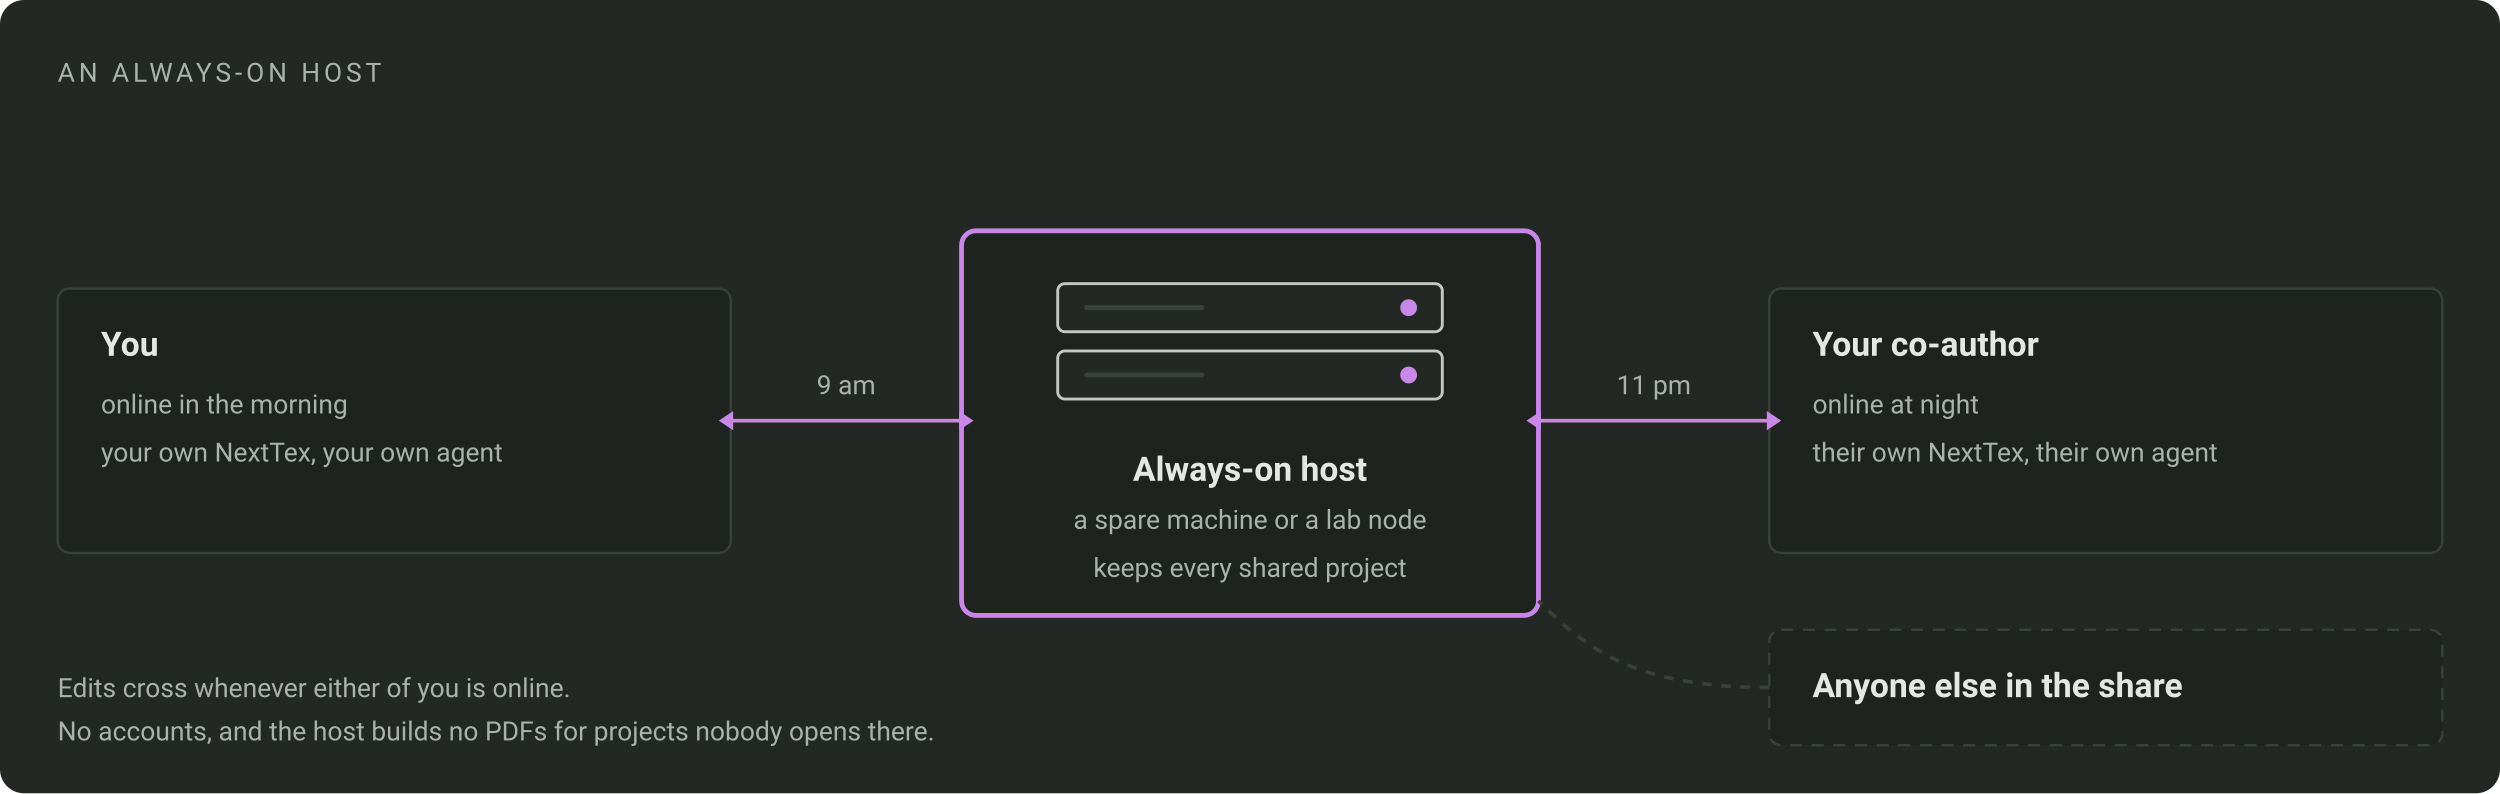
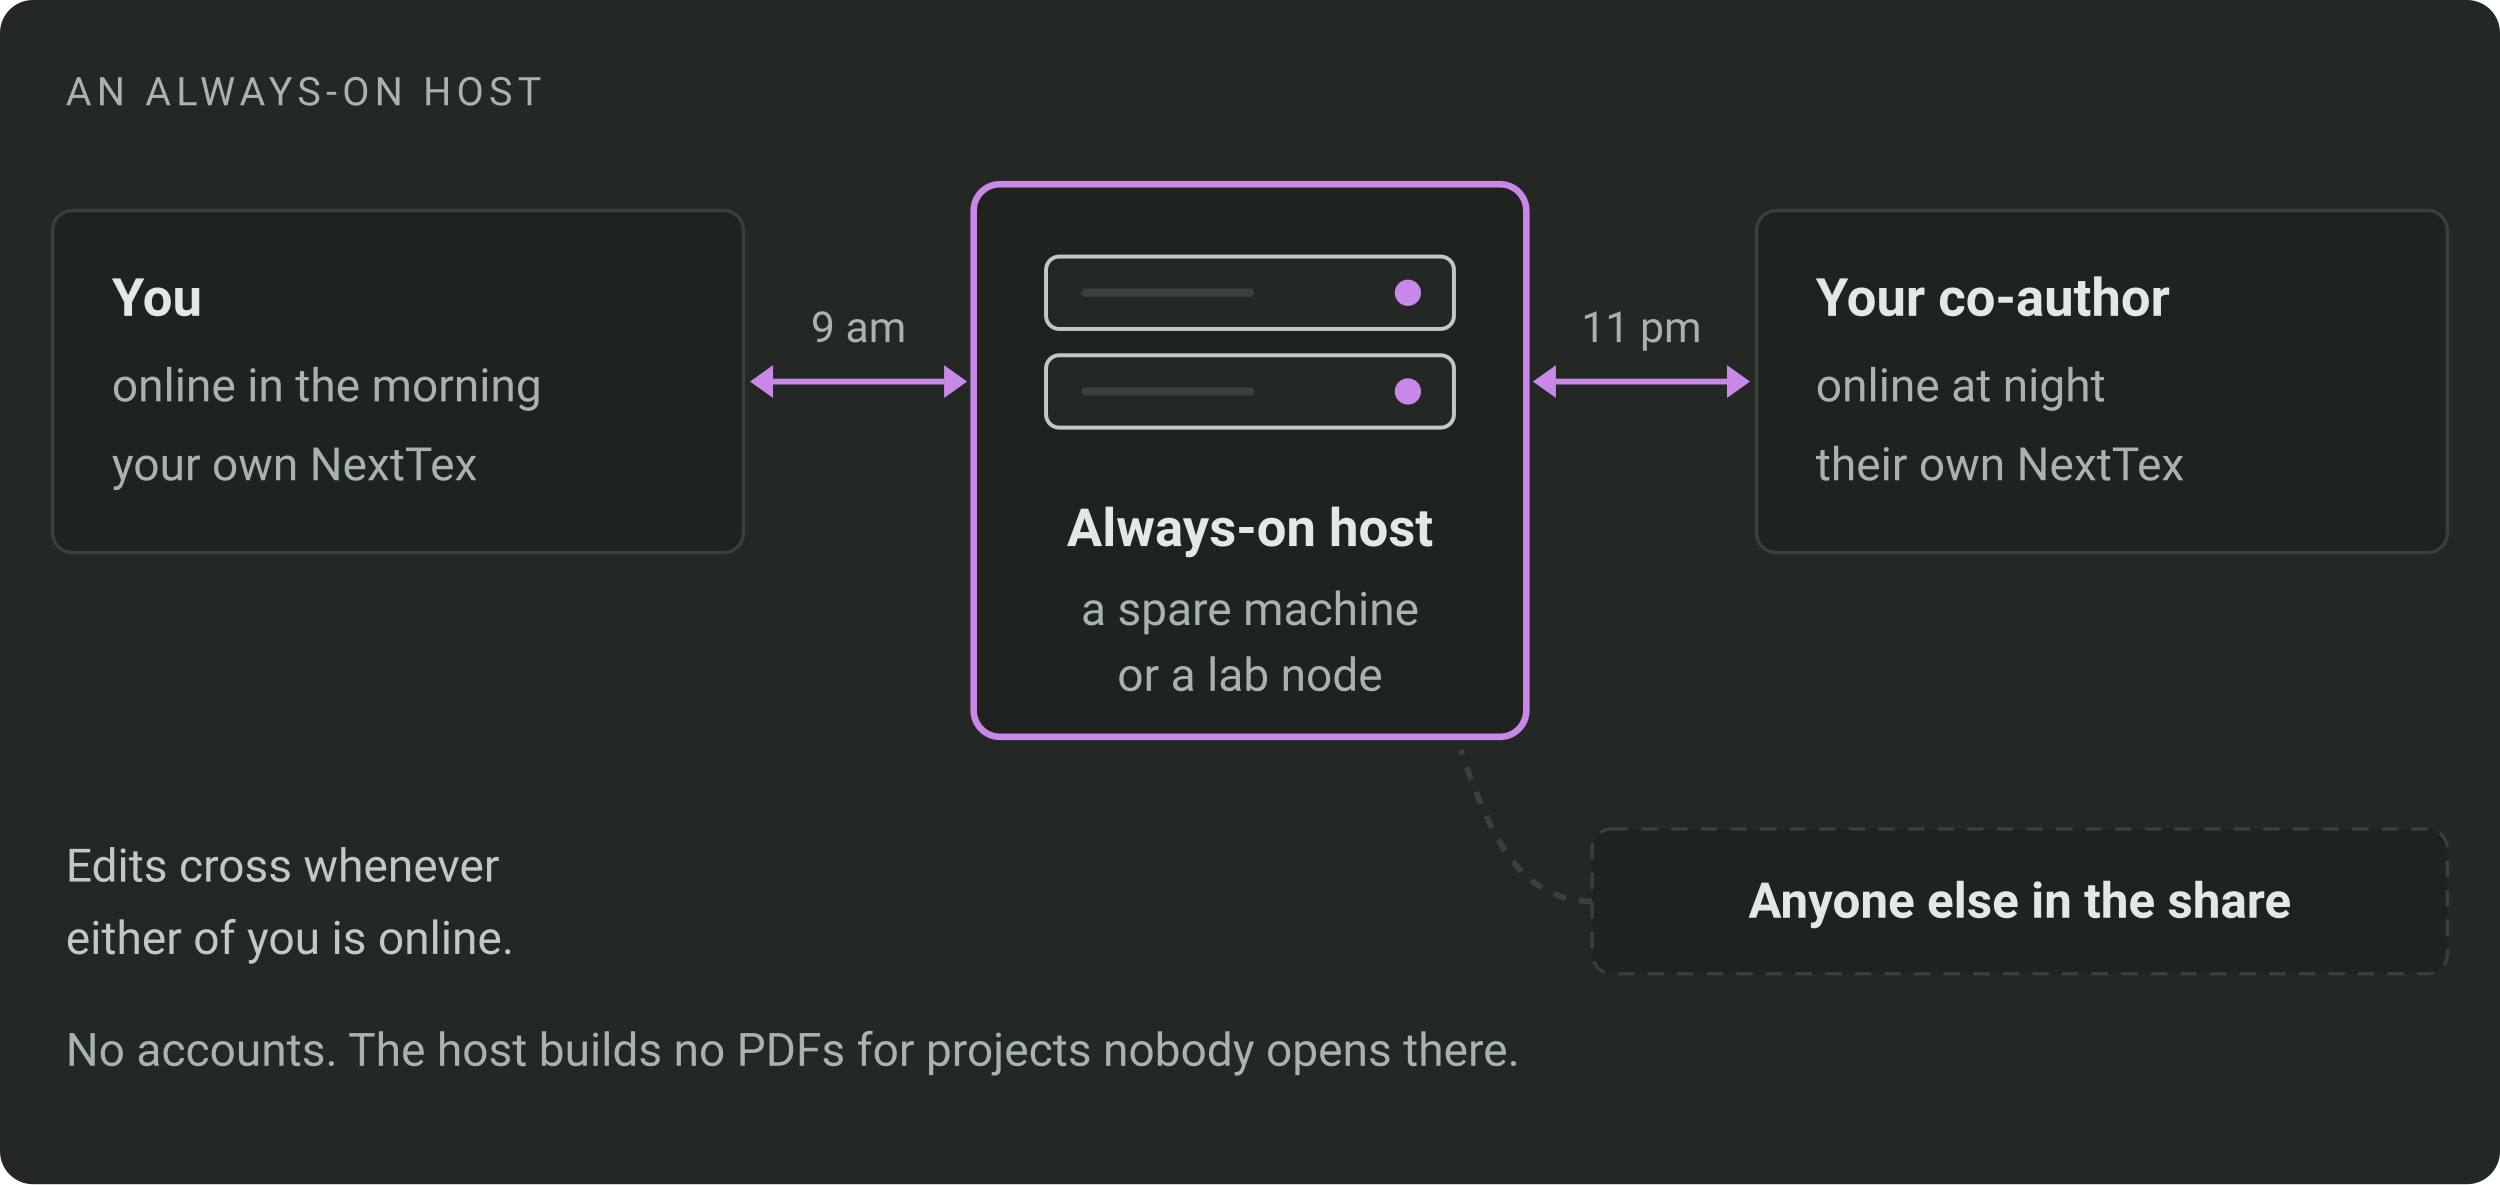
- <svg xmlns="http://www.w3.org/2000/svg" width="1040" height="330" viewBox="0 0 1040 330" role="img" aria-label="An always-on host between writers who are never online together. You, online in the morning, and your co-author, online at night, each connect to one host in the middle, an ordinary NextTex on a machine that stays on. It keeps a copy of every shared project and passes edits along whenever either of you is online. Anyone else in the share connects to it the same way.">
-   <rect width="1040" height="330" rx="10" fill="#232825" />
-   <text x="24" y="34" font-family="ui-sans-serif,system-ui,-apple-system,Segoe UI,Roboto,sans-serif" font-size="11" letter-spacing="1.6" fill="#A9B2AB">AN ALWAYS-ON HOST</text>
-   <rect x="24" y="120" width="280" height="110" rx="5" fill="#1E2320" stroke="#3A403C" stroke-width="1" />
-   <text x="42" y="148" font-family="ui-sans-serif,system-ui,-apple-system,Segoe UI,Roboto,sans-serif" font-size="14" font-weight="600" fill="#E3E8E2">You</text>
-   <text x="42" y="172" font-family="ui-sans-serif,system-ui,-apple-system,Segoe UI,Roboto,sans-serif" font-size="11" fill="#A9B2AB">online in the morning</text>
-   <text x="42" y="192" font-family="ui-sans-serif,system-ui,-apple-system,Segoe UI,Roboto,sans-serif" font-size="11" fill="#A9B2AB">your own NextTex, your own agent</text>
-   <rect x="736" y="120" width="280" height="110" rx="5" fill="#1E2320" stroke="#3A403C" stroke-width="1" />
-   <text x="754" y="148" font-family="ui-sans-serif,system-ui,-apple-system,Segoe UI,Roboto,sans-serif" font-size="14" font-weight="600" fill="#E3E8E2">Your co-author</text>
-   <text x="754" y="172" font-family="ui-sans-serif,system-ui,-apple-system,Segoe UI,Roboto,sans-serif" font-size="11" fill="#A9B2AB">online at night</text>
-   <text x="754" y="192" font-family="ui-sans-serif,system-ui,-apple-system,Segoe UI,Roboto,sans-serif" font-size="11" fill="#A9B2AB">their own NextTex, their own agent</text>
-   <rect x="736" y="262" width="280" height="48" rx="5" fill="#1E2320" stroke="#3A403C" stroke-width="1" stroke-dasharray="5 4" />
-   <text x="754" y="290" font-family="ui-sans-serif,system-ui,-apple-system,Segoe UI,Roboto,sans-serif" font-size="14" font-weight="600" fill="#E3E8E2">Anyone else in the share</text>
-   <rect x="400" y="96" width="240" height="160" rx="6" fill="#1E2320" stroke="#C988E7" stroke-width="2" />
-   <rect x="440" y="118" width="160" height="20" rx="3" fill="#232825" stroke="#C3C8C3" stroke-width="1.2" />
-   <circle cx="586" cy="128" r="3.5" fill="#C988E7" />
-   <line x1="452" y1="128" x2="500" y2="128" stroke="#3A403C" stroke-width="2" stroke-linecap="round" />
-   <rect x="440" y="146" width="160" height="20" rx="3" fill="#232825" stroke="#C3C8C3" stroke-width="1.2" />
-   <circle cx="586" cy="156" r="3.5" fill="#C988E7" />
-   <line x1="452" y1="156" x2="500" y2="156" stroke="#3A403C" stroke-width="2" stroke-linecap="round" />
-   <text x="520" y="200" font-family="ui-sans-serif,system-ui,-apple-system,Segoe UI,Roboto,sans-serif" font-size="14" font-weight="600" fill="#E3E8E2" text-anchor="middle">Always-on host</text>
-   <text x="520" y="220" font-family="ui-sans-serif,system-ui,-apple-system,Segoe UI,Roboto,sans-serif" font-size="11" fill="#A9B2AB" text-anchor="middle">a spare machine or a lab node</text>
-   <text x="520" y="240" font-family="ui-sans-serif,system-ui,-apple-system,Segoe UI,Roboto,sans-serif" font-size="11" fill="#A9B2AB" text-anchor="middle">keeps every shared project</text>
-   <line x1="304" y1="175" x2="400" y2="175" stroke="#C988E7" stroke-width="1.5" />
-   <path d="M399 171 l6 4 -6 4z" fill="#C988E7" />
-   <path d="M305 171 l-6 4 6 4z" fill="#C988E7" />
-   <line x1="736" y1="175" x2="640" y2="175" stroke="#C988E7" stroke-width="1.5" />
-   <path d="M641 171 l-6 4 6 4z" fill="#C988E7" />
-   <path d="M735 171 l6 4 -6 4z" fill="#C988E7" />
-   <text x="352" y="164" font-family="ui-sans-serif,system-ui,-apple-system,Segoe UI,Roboto,sans-serif" font-size="11" fill="#A9B2AB" text-anchor="middle">9 am</text>
-   <text x="688" y="164" font-family="ui-sans-serif,system-ui,-apple-system,Segoe UI,Roboto,sans-serif" font-size="11" fill="#A9B2AB" text-anchor="middle">11 pm</text>
-   <path d="M736 286 C680 286 660 270 640 250" fill="none" stroke="#3A403C" stroke-width="1.5" stroke-dasharray="4 4" />
-   <text x="24" y="290" font-family="ui-sans-serif,system-ui,-apple-system,Segoe UI,Roboto,sans-serif" font-size="11" fill="#A9B2AB">Edits cross whenever either of you is online.</text>
-   <text x="24" y="308" font-family="ui-sans-serif,system-ui,-apple-system,Segoe UI,Roboto,sans-serif" font-size="11" fill="#A9B2AB">No accounts, and the host builds no PDFs for projects nobody opens there.</text>
+ <svg xmlns="http://www.w3.org/2000/svg" width="760" height="360" viewBox="0 0 760 360" role="img" aria-label="An always-on host between writers who are never online together. You, online in the morning, and your co-author, online at night, each connect to one host in the middle, an ordinary NextTex on a machine that stays on. It keeps a copy of every shared project and passes edits along whenever either of you is online. Anyone else in the share connects to it the same way.">
+   <rect width="760" height="360" rx="10" fill="#232825" />
+   <text x="20" y="32" font-family="ui-sans-serif,system-ui,-apple-system,Segoe UI,Roboto,sans-serif" font-size="12" fill="#A9B2AB" letter-spacing="1.6">AN ALWAYS-ON HOST</text>
+   <rect x="16" y="64" width="210" height="104" rx="6" fill="#1E2320" stroke="#3A403C" />
+   <text x="34" y="96" font-family="ui-sans-serif,system-ui,-apple-system,Segoe UI,Roboto,sans-serif" font-size="16" font-weight="600" fill="#E3E8E2">You</text>
+   <text x="34" y="122" font-family="ui-sans-serif,system-ui,-apple-system,Segoe UI,Roboto,sans-serif" font-size="14" fill="#A9B2AB">online in the morning</text>
+   <text x="34" y="146" font-family="ui-sans-serif,system-ui,-apple-system,Segoe UI,Roboto,sans-serif" font-size="14" fill="#A9B2AB">your own NextTex</text>
+   <rect x="534" y="64" width="210" height="104" rx="6" fill="#1E2320" stroke="#3A403C" />
+   <text x="552" y="96" font-family="ui-sans-serif,system-ui,-apple-system,Segoe UI,Roboto,sans-serif" font-size="16" font-weight="600" fill="#E3E8E2">Your co-author</text>
+   <text x="552" y="122" font-family="ui-sans-serif,system-ui,-apple-system,Segoe UI,Roboto,sans-serif" font-size="14" fill="#A9B2AB">online at night</text>
+   <text x="552" y="146" font-family="ui-sans-serif,system-ui,-apple-system,Segoe UI,Roboto,sans-serif" font-size="14" fill="#A9B2AB">their own NextTex</text>
+   <rect x="296" y="56" width="168" height="168" rx="8" fill="#1E2320" stroke="#C988E7" stroke-width="2" />
+   <rect x="318" y="78" width="124" height="22" rx="4" fill="#232825" stroke="#C3C8C3" stroke-width="1.2" />
+   <line x1="330" y1="89" x2="380" y2="89" stroke="#3A403C" stroke-width="2.5" stroke-linecap="round" />
+   <circle cx="428" cy="89" r="4" fill="#C988E7" />
+   <rect x="318" y="108" width="124" height="22" rx="4" fill="#232825" stroke="#C3C8C3" stroke-width="1.2" />
+   <line x1="330" y1="119" x2="380" y2="119" stroke="#3A403C" stroke-width="2.5" stroke-linecap="round" />
+   <circle cx="428" cy="119" r="4" fill="#C988E7" />
+   <text x="380" y="166" font-family="ui-sans-serif,system-ui,-apple-system,Segoe UI,Roboto,sans-serif" font-size="16" font-weight="600" text-anchor="middle" fill="#E3E8E2">Always-on host</text>
+   <text x="380" y="190" font-family="ui-sans-serif,system-ui,-apple-system,Segoe UI,Roboto,sans-serif" font-size="14" text-anchor="middle" fill="#A9B2AB">a spare machine</text>
+   <text x="380" y="210" font-family="ui-sans-serif,system-ui,-apple-system,Segoe UI,Roboto,sans-serif" font-size="14" text-anchor="middle" fill="#A9B2AB">or a lab node</text>
+   <line x1="235" y1="116" x2="287" y2="116" stroke="#C988E7" stroke-width="1.75" />
+   <path d="M287 111 l7 5 -7 5z" fill="#C988E7" />
+   <path d="M235 111 l-7 5 7 5z" fill="#C988E7" />
+   <line x1="473" y1="116" x2="525" y2="116" stroke="#C988E7" stroke-width="1.75" />
+   <path d="M525 111 l7 5 -7 5z" fill="#C988E7" />
+   <path d="M473 111 l-7 5 7 5z" fill="#C988E7" />
+   <text x="261" y="104" font-family="ui-sans-serif,system-ui,-apple-system,Segoe UI,Roboto,sans-serif" font-size="13" text-anchor="middle" fill="#A9B2AB">9 am</text>
+   <text x="499" y="104" font-family="ui-sans-serif,system-ui,-apple-system,Segoe UI,Roboto,sans-serif" font-size="13" text-anchor="middle" fill="#A9B2AB">11 pm</text>
+   <rect x="484" y="252" width="260" height="44" rx="6" fill="#1E2320" stroke="#3A403C" stroke-dasharray="5 4" />
+   <text x="614" y="279" font-family="ui-sans-serif,system-ui,-apple-system,Segoe UI,Roboto,sans-serif" font-size="15" font-weight="600" text-anchor="middle" fill="#E3E8E2">Anyone else in the share</text>
+   <path d="M484 274 C460 274 452 250 444 228" fill="none" stroke="#3A403C" stroke-width="1.75" stroke-dasharray="4 4" />
+   <text x="20" y="268" font-family="ui-sans-serif,system-ui,-apple-system,Segoe UI,Roboto,sans-serif" font-size="14" fill="#C3C8C3">Edits cross whenever</text>
+   <text x="20" y="290" font-family="ui-sans-serif,system-ui,-apple-system,Segoe UI,Roboto,sans-serif" font-size="14" fill="#C3C8C3">either of you is online.</text>
+   <text x="20" y="324" font-family="ui-sans-serif,system-ui,-apple-system,Segoe UI,Roboto,sans-serif" font-size="14" fill="#A9B2AB">No accounts. The host builds no PDFs for projects nobody opens there.</text>
</svg>
